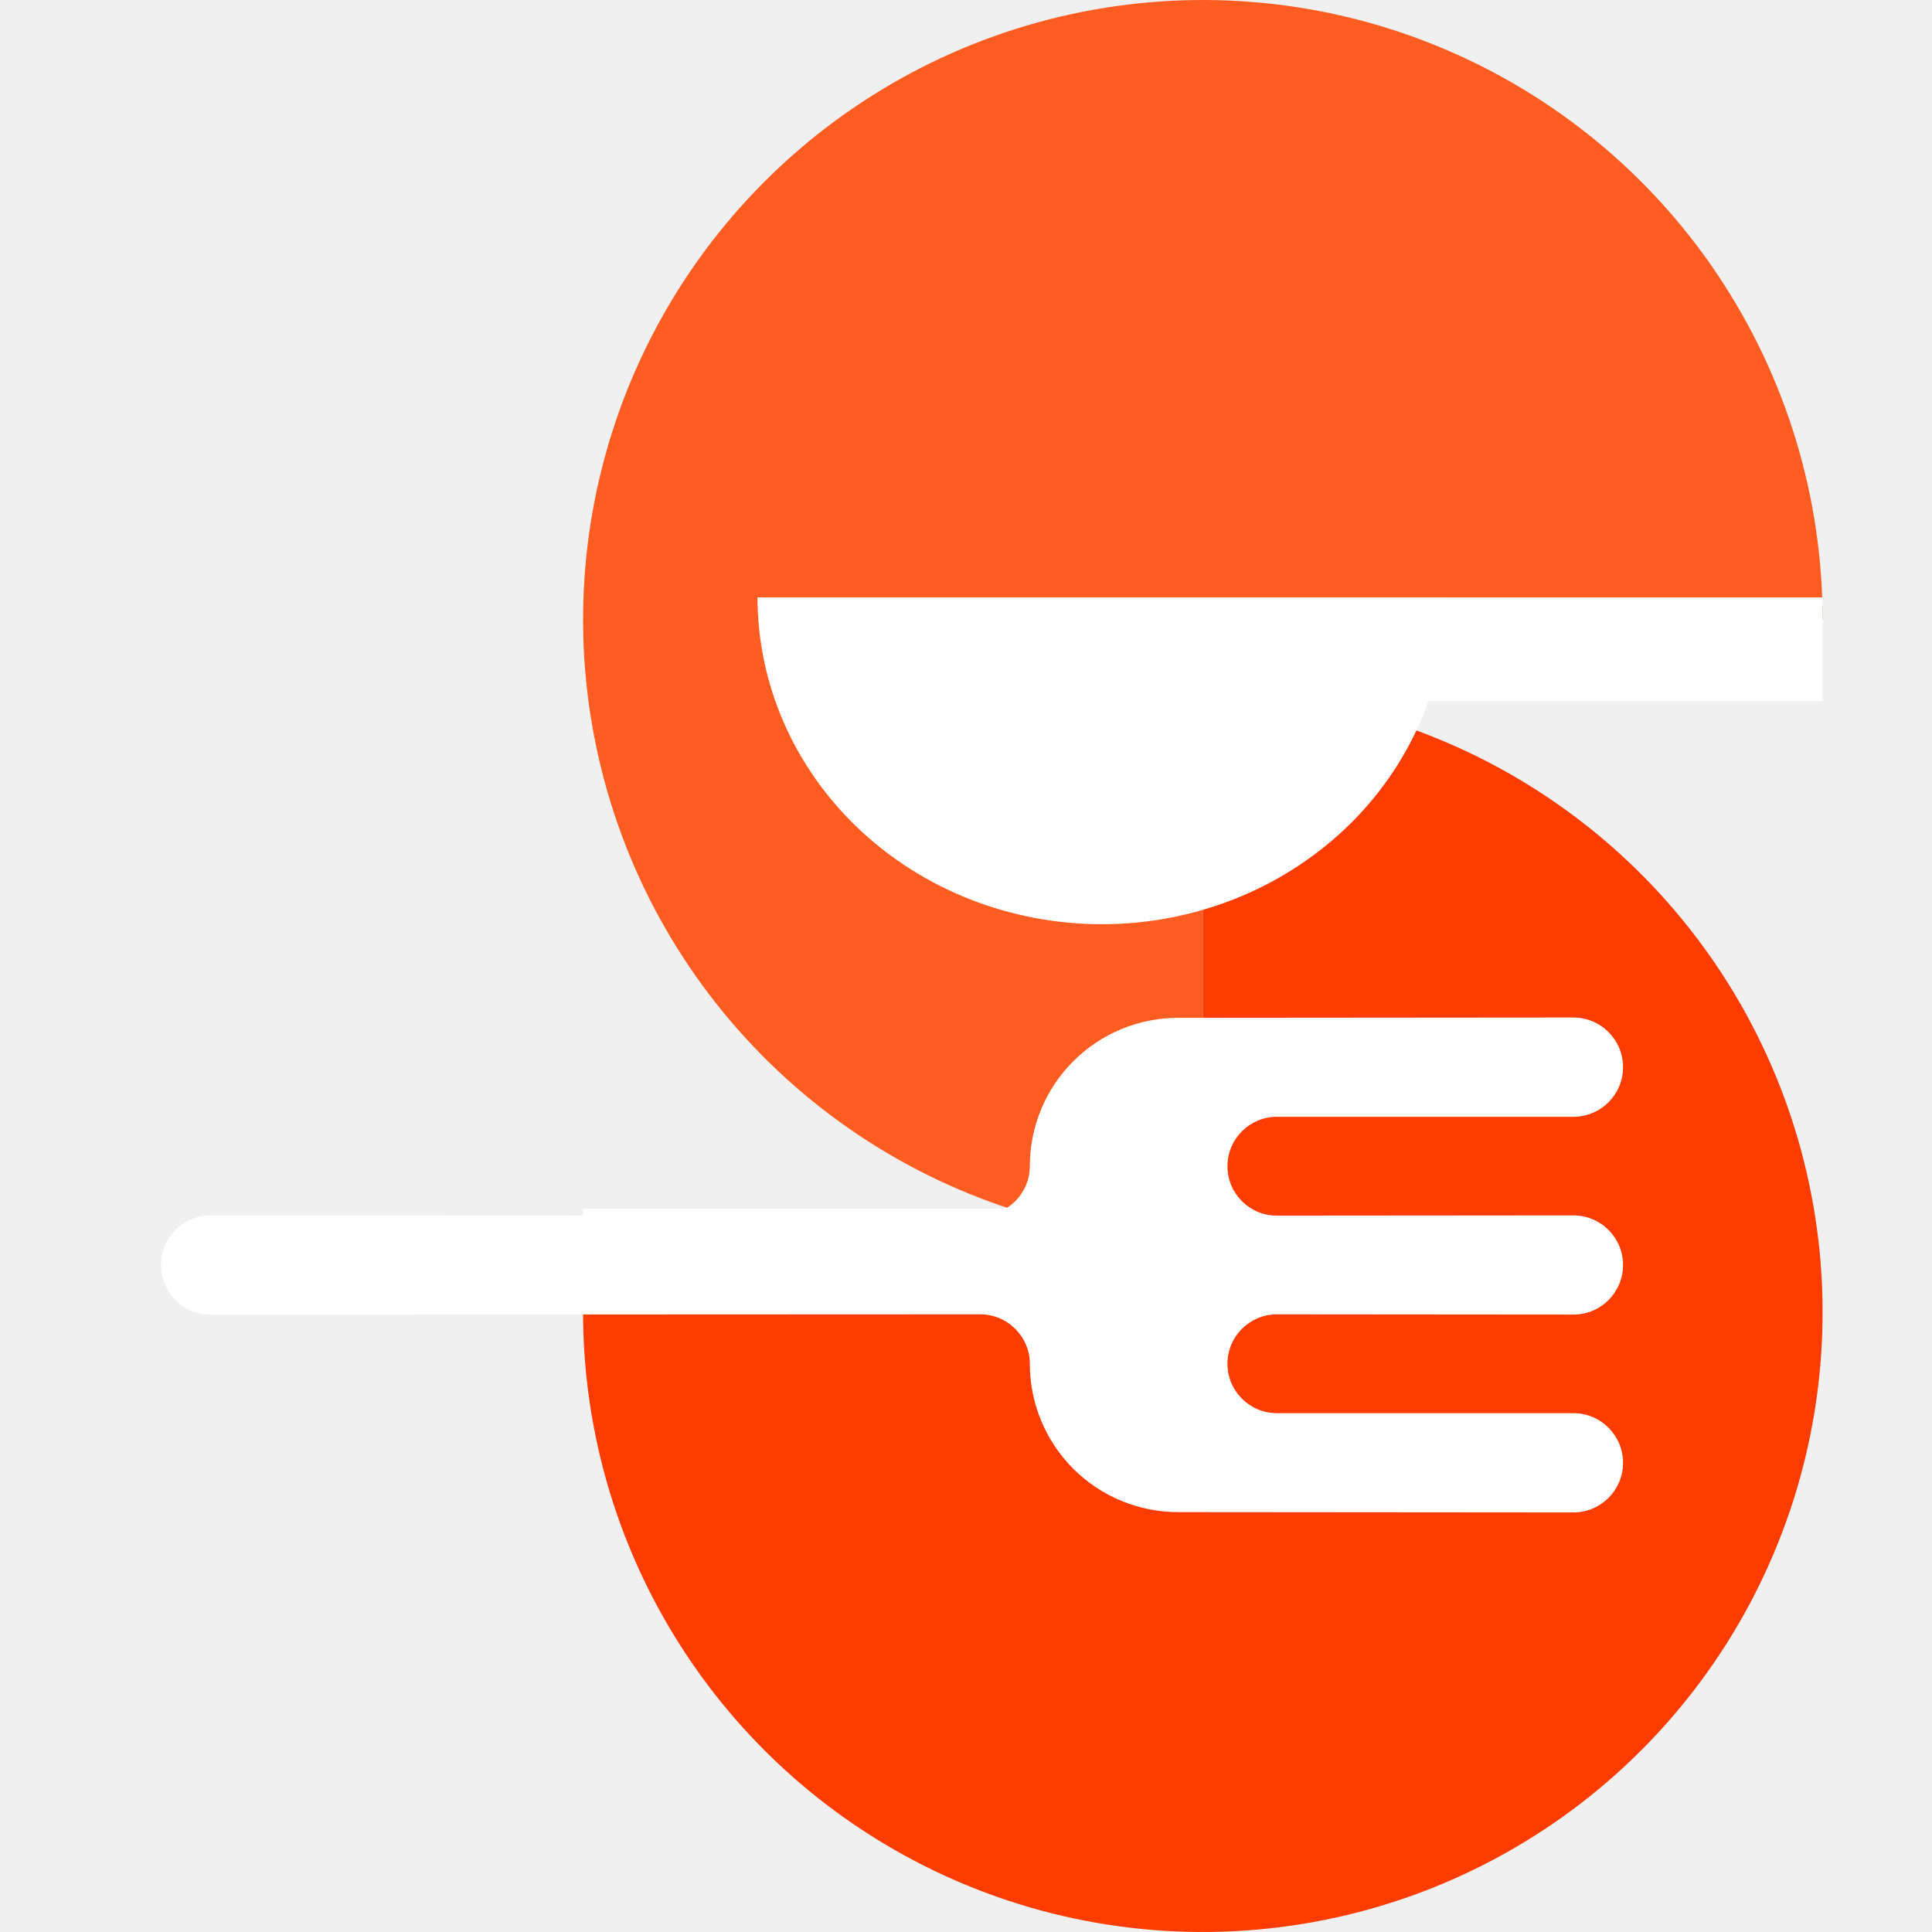
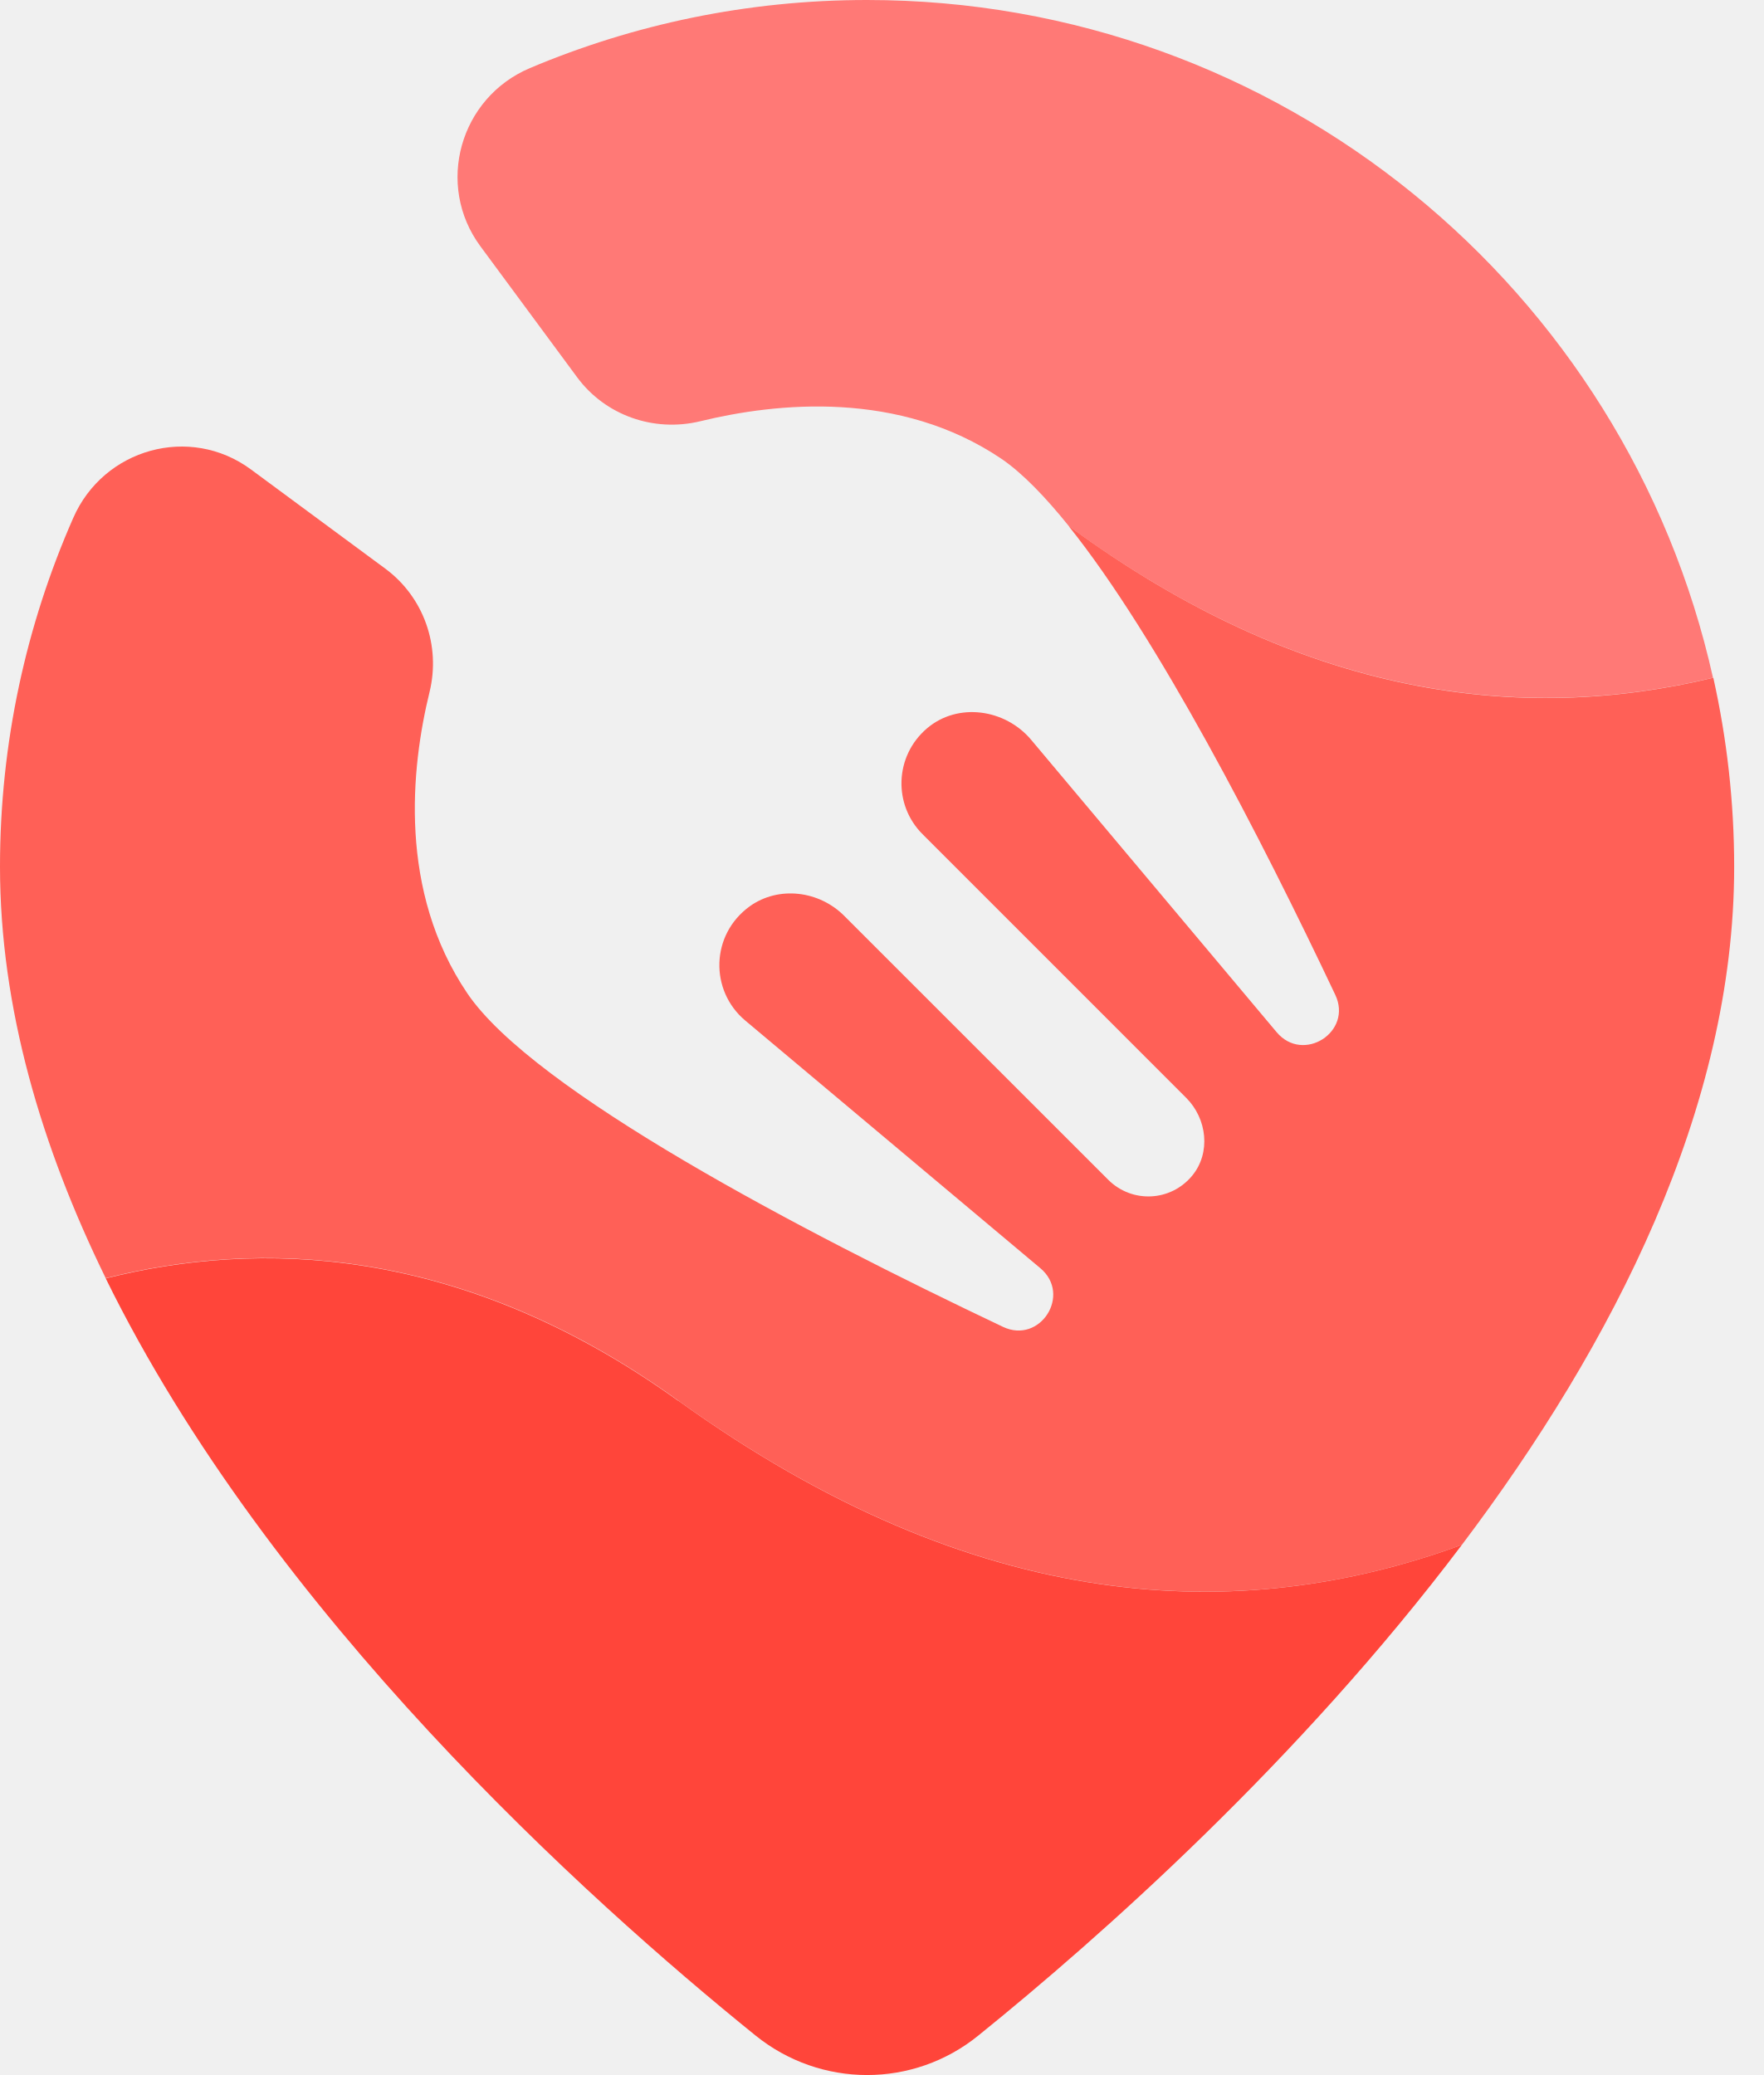
- <svg xmlns="http://www.w3.org/2000/svg" width="24" height="24" viewBox="0 0 24 24" fill="none">
-   <path d="M14.942 15.398C13.419 15.398 11.931 14.946 10.665 14.1C9.399 13.254 8.412 12.052 7.829 10.645C7.247 9.238 7.094 7.69 7.391 6.197C7.688 4.703 8.421 3.332 9.498 2.255C10.575 1.178 11.947 0.445 13.44 0.148C14.934 -0.149 16.482 0.003 17.888 0.586C19.295 1.169 20.498 2.156 21.343 3.422C22.189 4.688 22.641 6.176 22.641 7.699H14.942V15.398Z" fill="#FF5C21" />
-   <path d="M14.942 8.602C16.465 8.602 17.953 9.054 19.219 9.9C20.485 10.746 21.472 11.948 22.055 13.355C22.638 14.762 22.79 16.31 22.493 17.803C22.196 19.297 21.463 20.668 20.386 21.745C19.309 22.822 17.938 23.555 16.444 23.852C14.951 24.149 13.403 23.997 11.996 23.414C10.589 22.831 9.387 21.845 8.541 20.578C7.695 19.312 7.243 17.824 7.243 16.301H14.942V8.602Z" fill="#FE3C00" />
-   <path d="M15.863 17.555C15.523 17.555 15.247 17.279 15.248 16.939C15.249 16.601 15.524 16.327 15.863 16.327L19.545 16.33C19.886 16.331 20.162 16.055 20.162 15.714C20.162 15.374 19.886 15.098 19.545 15.098L15.863 15.101C15.524 15.102 15.249 14.828 15.248 14.489C15.247 14.149 15.523 13.873 15.863 13.873H19.546C19.886 13.873 20.162 13.597 20.162 13.257C20.162 12.916 19.886 12.64 19.545 12.64L14.634 12.644C14.146 12.644 13.677 12.838 13.332 13.184C12.987 13.529 12.793 13.997 12.793 14.485C12.793 14.826 12.516 15.102 12.176 15.102L2.617 15.098C2.276 15.098 2 15.374 2 15.714C2 16.055 2.276 16.331 2.617 16.331L12.176 16.327C12.516 16.327 12.793 16.603 12.793 16.943C12.793 17.431 12.987 17.899 13.332 18.245C13.677 18.59 14.146 18.784 14.634 18.784L19.545 18.788C19.886 18.788 20.162 18.512 20.162 18.172C20.162 17.831 19.886 17.555 19.546 17.555H15.863Z" fill="white" />
-   <path d="M17.966 7.421C17.966 7.954 17.855 8.482 17.64 8.975C17.425 9.467 17.11 9.915 16.713 10.292C16.315 10.669 15.844 10.968 15.325 11.172C14.806 11.376 14.249 11.481 13.688 11.481C13.126 11.481 12.57 11.376 12.051 11.172C11.532 10.968 11.06 10.669 10.663 10.292C10.266 9.915 9.951 9.467 9.736 8.975C9.521 8.482 9.41 7.954 9.41 7.421H13.688H17.966Z" fill="white" />
-   <path d="M22.641 7.421H16.724V8.709H22.641V7.421Z" fill="white" />
-   <path d="M13.16 15.014H7.243V16.301H13.16V15.014Z" fill="white" />
+ <svg xmlns="http://www.w3.org/2000/svg" width="34" height="40" viewBox="0 0 34 40" fill="none">
+   <path d="M33.017 13.065C31.354 5.59 24.686 0 16.71 0C14.405 0 12.211 0.469 10.215 1.312C8.861 1.884 8.388 3.566 9.259 4.747L11.124 7.273C11.668 8.008 12.6 8.336 13.495 8.121C14.972 7.76 17.338 7.516 19.306 8.847C19.704 9.119 20.145 9.574 20.604 10.145C25.103 13.444 29.306 13.955 33.017 13.065Z" fill="#FF7976" />
+   <path d="M20.605 10.15C22.305 12.273 24.292 16.125 25.736 19.176C26.078 19.893 25.117 20.506 24.606 19.897L19.878 14.265C19.377 13.665 18.463 13.534 17.868 14.04C17.24 14.574 17.212 15.516 17.784 16.083L22.863 21.163C23.266 21.566 23.341 22.222 22.98 22.662C22.563 23.168 21.818 23.196 21.364 22.746L16.27 17.653C15.787 17.17 15.009 17.072 14.452 17.47C13.693 18.018 13.678 19.096 14.363 19.672L20.052 24.447C20.661 24.958 20.047 25.919 19.33 25.577C15.459 23.74 10.281 21.031 9.007 19.148C7.676 17.179 7.919 14.808 8.28 13.337C8.496 12.447 8.168 11.514 7.432 10.966L4.836 9.049C3.66 8.182 1.996 8.646 1.411 9.986C0.506 12.043 0 14.316 0 16.706C0 19.424 0.797 22.104 2.038 24.64C4.939 23.909 8.861 23.965 13.069 26.997C18.838 31.148 23.908 31.345 28.177 29.78C31.096 25.91 33.425 21.359 33.425 16.711C33.425 15.46 33.285 14.241 33.023 13.065C29.311 13.96 25.108 13.449 20.609 10.146L20.605 10.15Z" fill="#FF6057" />
+   <path d="M13.069 27.001C8.856 23.969 4.939 23.913 2.038 24.644C5.215 31.116 11.312 36.612 14.559 39.236C15.815 40.253 17.605 40.258 18.861 39.236C21.204 37.343 25.032 33.951 28.177 29.78C23.908 31.345 18.837 31.153 13.069 26.997V27.001Z" fill="#FF453A" />
</svg>
